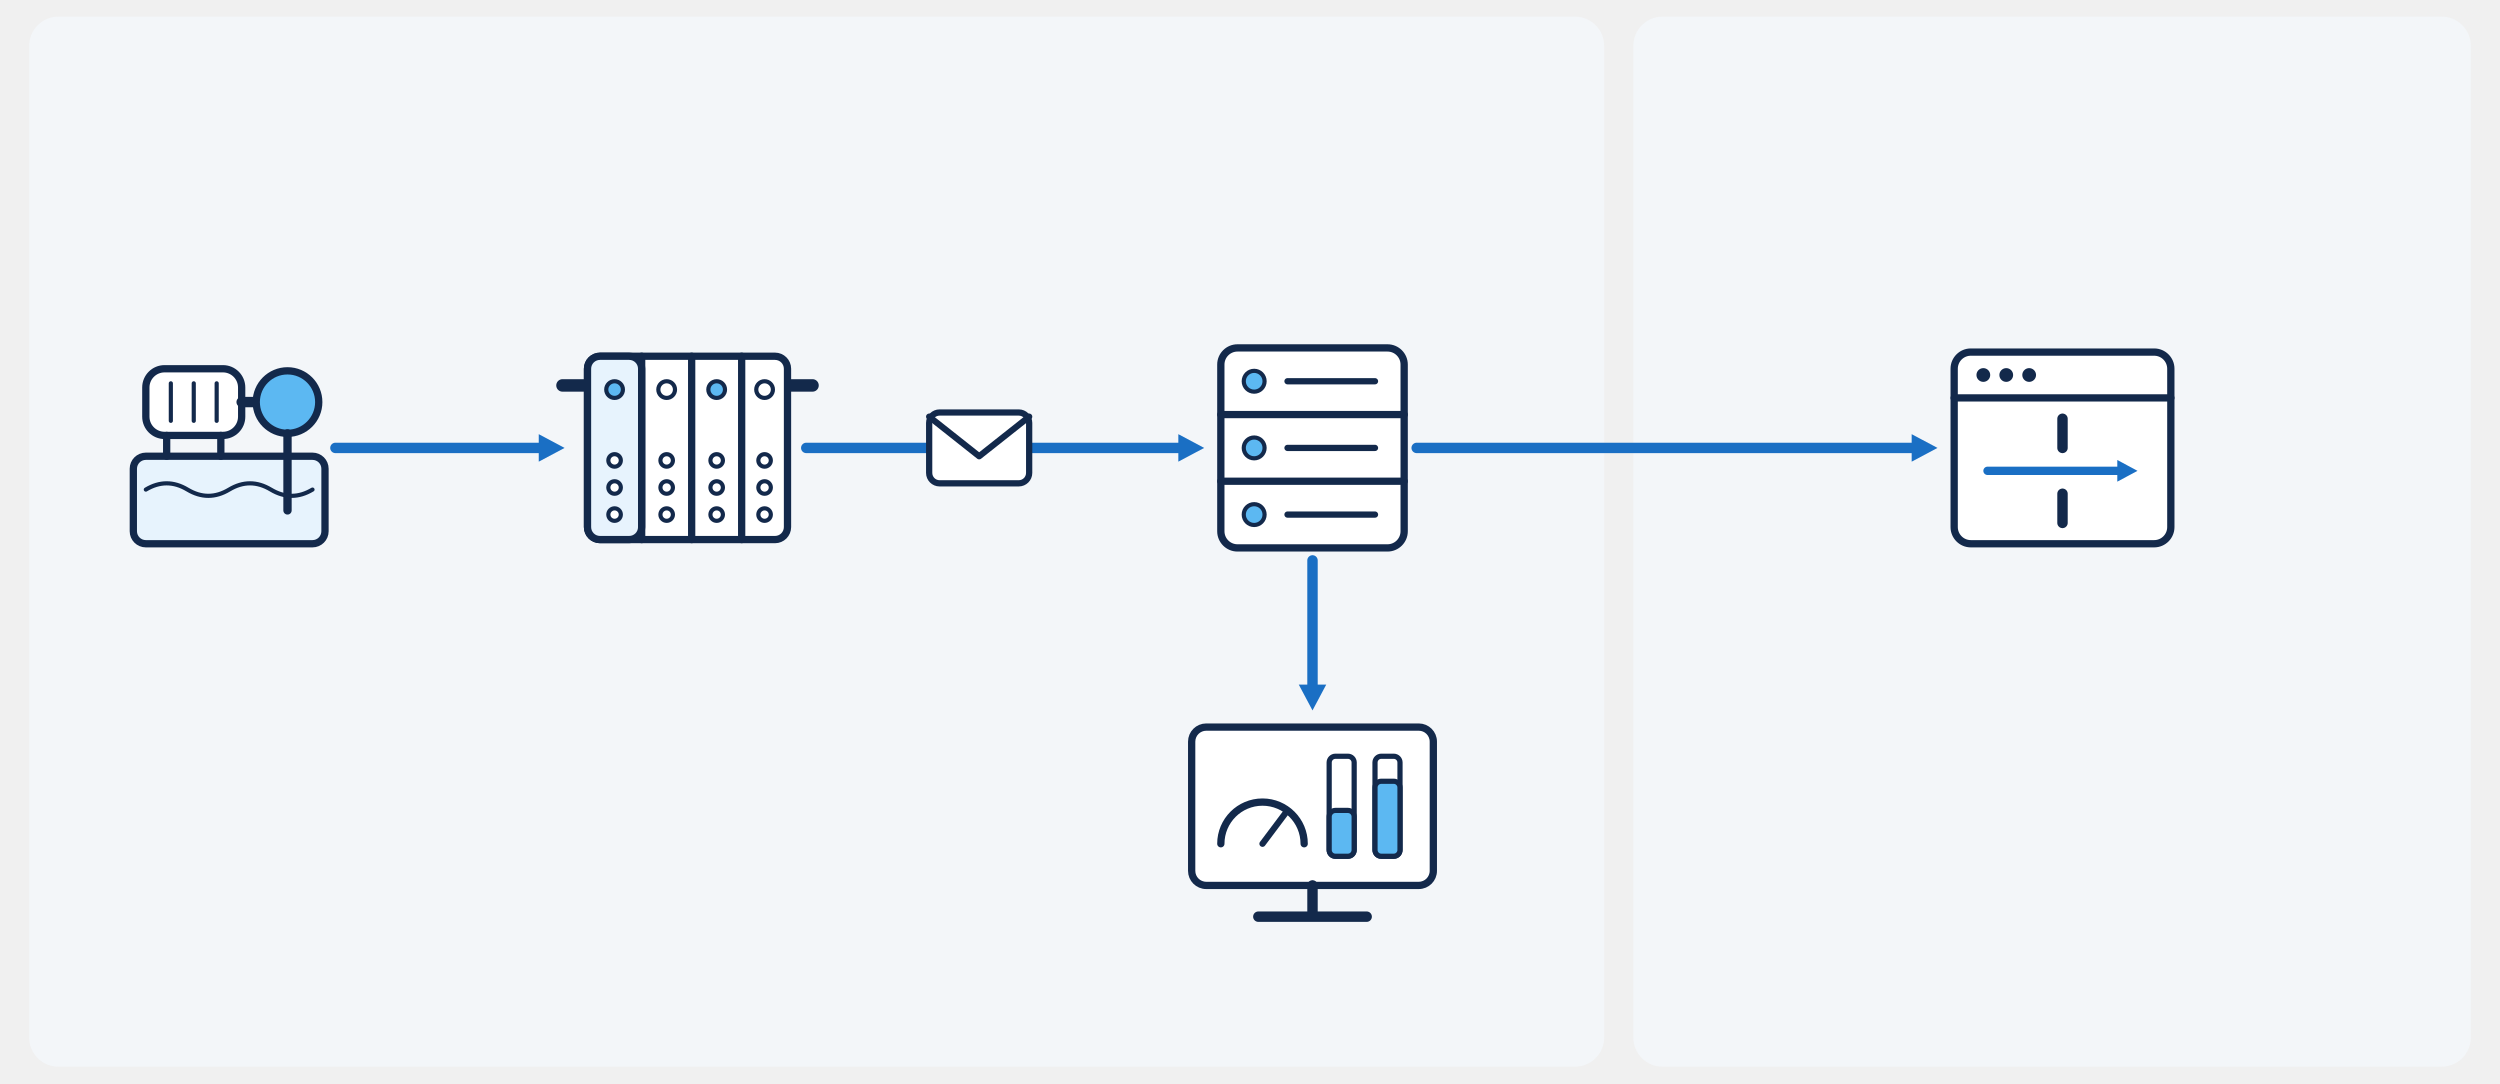
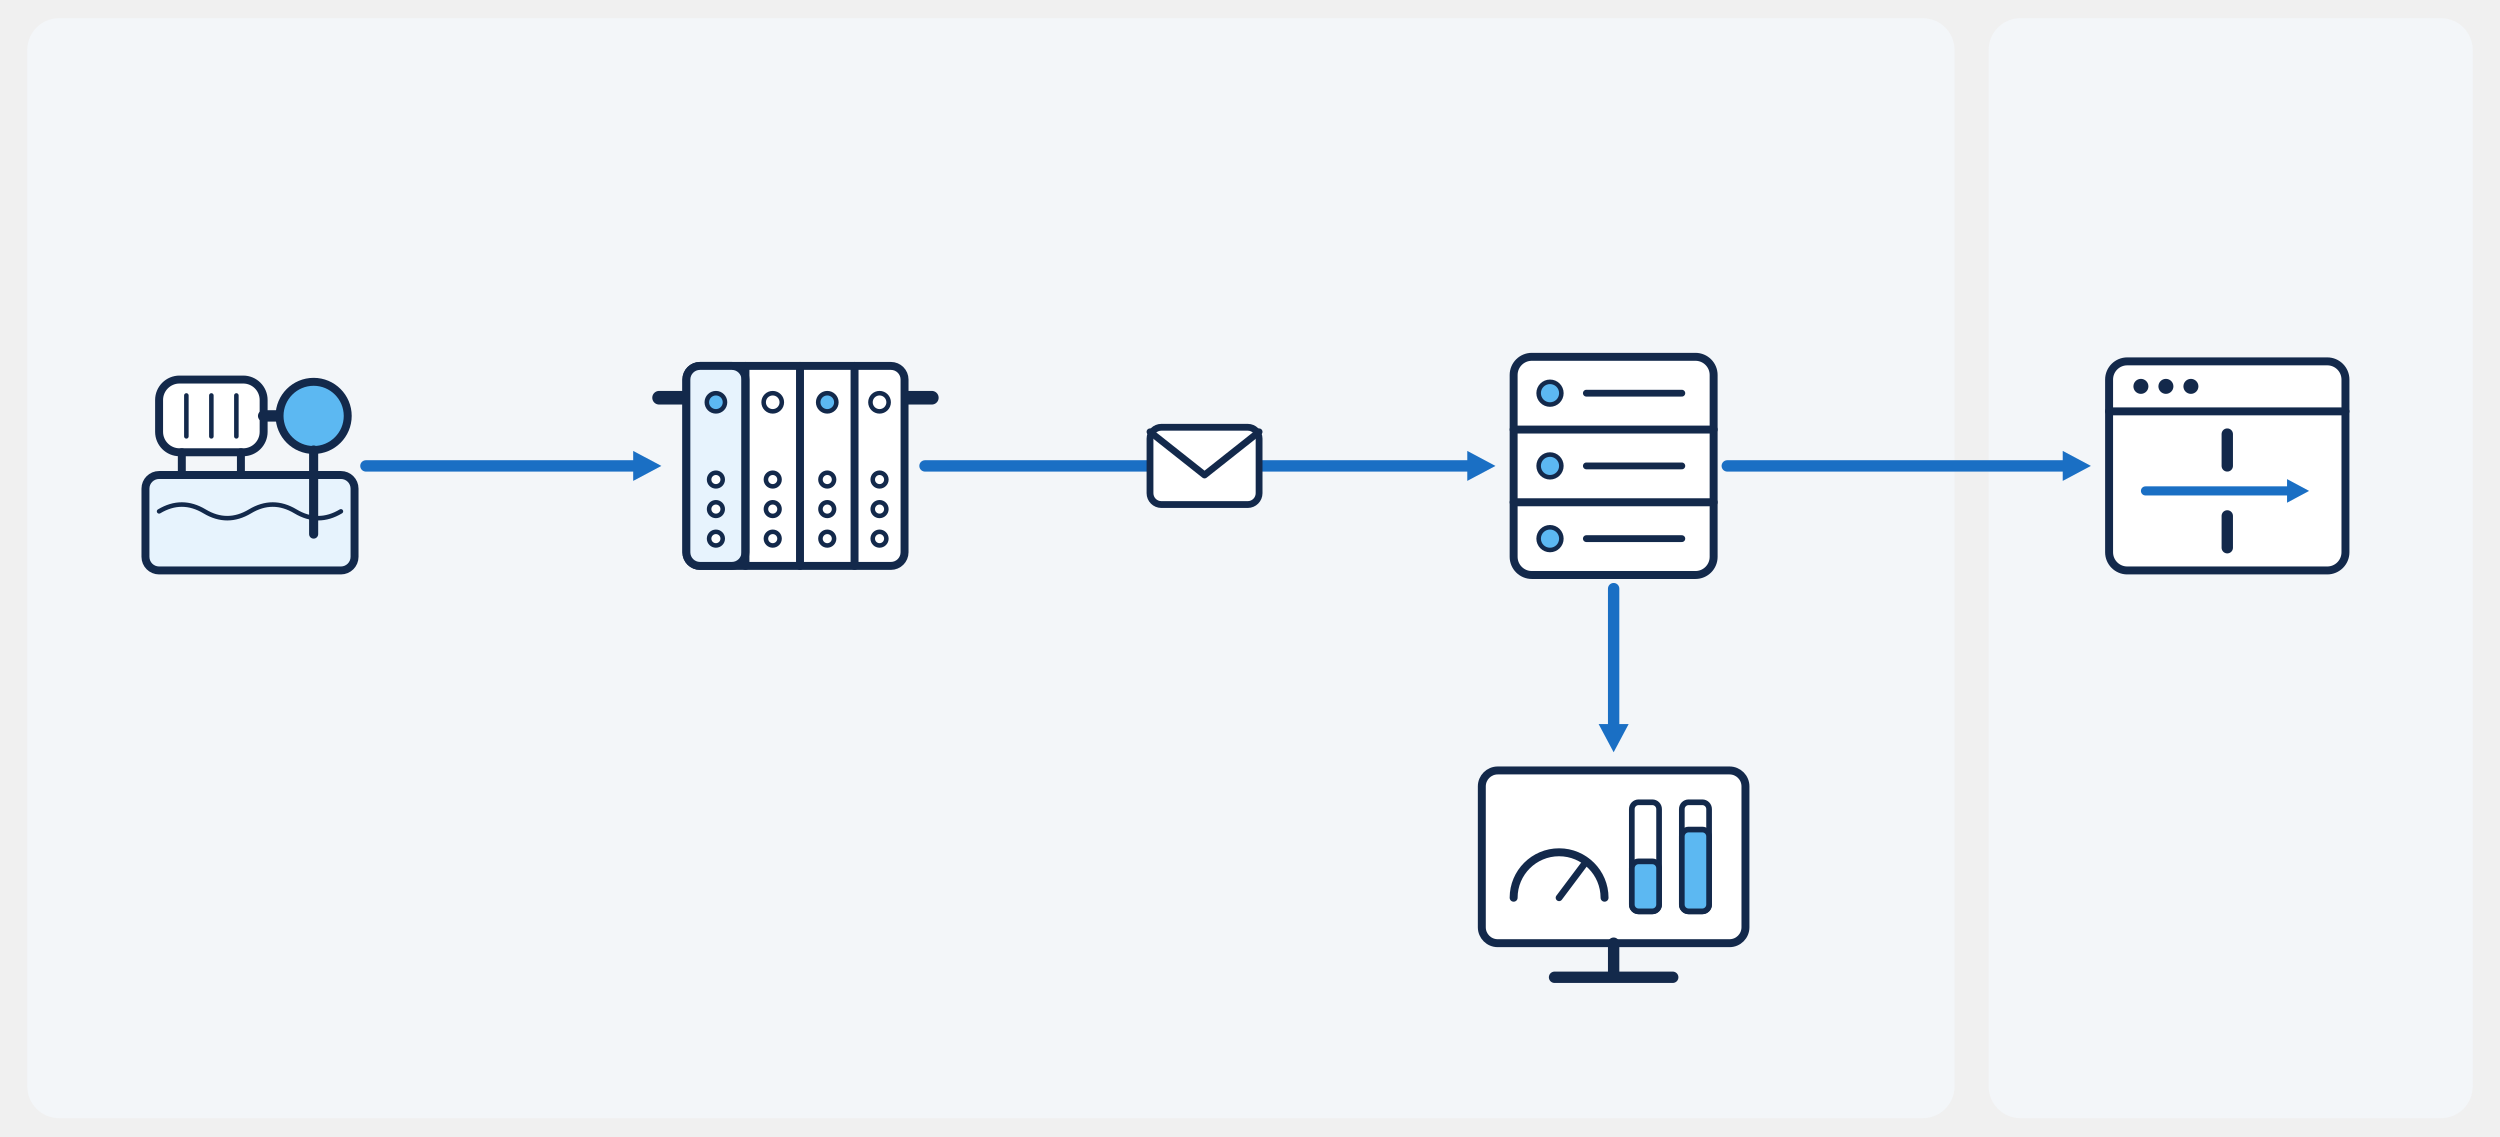
- <svg xmlns="http://www.w3.org/2000/svg" viewBox="0 0 1200 520" width="1200" height="520">
-   <rect x="14" y="8" width="756" height="504" rx="14" ry="14" fill="#F3F6F9" stroke="none" stroke-width="0" stroke-linecap="round" stroke-linejoin="round" />
-   <rect x="784" y="8" width="402" height="504" rx="14" ry="14" fill="#F3F6F9" stroke="none" stroke-width="0" stroke-linecap="round" stroke-linejoin="round" />
-   <path d="M 161.0,215.0 L 261.2,215.0" stroke="#1A6FC4" stroke-width="5" fill="none" stroke-linecap="round" stroke-linejoin="round" />
-   <polygon points="271.0,215.0 258.6,221.6 258.6,208.4" fill="#1A6FC4" stroke="none" stroke-width="0" stroke-linecap="round" stroke-linejoin="round" />
-   <path d="M 387.0,215.0 L 568.2,215.0" stroke="#1A6FC4" stroke-width="5" fill="none" stroke-linecap="round" stroke-linejoin="round" />
-   <polygon points="578.0,215.0 565.6,221.6 565.6,208.4" fill="#1A6FC4" stroke="none" stroke-width="0" stroke-linecap="round" stroke-linejoin="round" />
-   <path d="M 680.0,215.0 L 920.2,215.0" stroke="#1A6FC4" stroke-width="5" fill="none" stroke-linecap="round" stroke-linejoin="round" />
-   <polygon points="930.0,215.0 917.6,221.6 917.6,208.4" fill="#1A6FC4" stroke="none" stroke-width="0" stroke-linecap="round" stroke-linejoin="round" />
-   <path d="M 630.0,269.0 L 630.0,331.2" stroke="#1A6FC4" stroke-width="5" fill="none" stroke-linecap="round" stroke-linejoin="round" />
-   <polygon points="630.0,341.0 623.4,328.6 636.6,328.6" fill="#1A6FC4" stroke="none" stroke-width="0" stroke-linecap="round" stroke-linejoin="round" />
-   <rect x="64" y="219" width="92" height="42" rx="6" ry="6" fill="#E7F3FD" stroke="#13294B" stroke-width="3.5" stroke-linecap="round" stroke-linejoin="round" />
-   <path d="M 70,235 q 10,-6 20,0 t 20,0 t 20,0 t 20,0" stroke="#13294B" stroke-width="2" fill="none" stroke-linecap="round" stroke-linejoin="round" />
-   <rect x="70" y="177" width="46" height="32" rx="9" ry="9" fill="#FFFFFF" stroke="#13294B" stroke-width="3.5" stroke-linecap="round" stroke-linejoin="round" />
-   <line x1="82" y1="184" x2="82" y2="202" stroke="#13294B" stroke-width="2" fill="none" stroke-linecap="round" stroke-linejoin="round" />
-   <line x1="93" y1="184" x2="93" y2="202" stroke="#13294B" stroke-width="2" fill="none" stroke-linecap="round" stroke-linejoin="round" />
-   <line x1="104" y1="184" x2="104" y2="202" stroke="#13294B" stroke-width="2" fill="none" stroke-linecap="round" stroke-linejoin="round" />
-   <line x1="116" y1="193" x2="124" y2="193" stroke="#13294B" stroke-width="5" fill="none" stroke-linecap="round" stroke-linejoin="round" />
-   <circle cx="138" cy="193" r="15" fill="#5CB8F2" stroke="#13294B" stroke-width="3.5" stroke-linecap="round" stroke-linejoin="round" />
-   <line x1="138" y1="208" x2="138" y2="245" stroke="#13294B" stroke-width="4" fill="none" stroke-linecap="round" stroke-linejoin="round" />
-   <line x1="80" y1="209" x2="80" y2="219" stroke="#13294B" stroke-width="3.5" fill="none" stroke-linecap="round" stroke-linejoin="round" />
-   <line x1="106" y1="209" x2="106" y2="219" stroke="#13294B" stroke-width="3.5" fill="none" stroke-linecap="round" stroke-linejoin="round" />
-   <line x1="270" y1="185" x2="390" y2="185" stroke="#13294B" stroke-width="6" fill="none" stroke-linecap="round" stroke-linejoin="round" />
-   <rect x="282" y="171" width="96" height="88" rx="6" ry="6" fill="#FFFFFF" stroke="#13294B" stroke-width="3.5" stroke-linecap="round" stroke-linejoin="round" />
-   <rect x="282" y="171" width="26" height="88" rx="6" ry="6" fill="#E7F3FD" stroke="#13294B" stroke-width="3.5" stroke-linecap="round" stroke-linejoin="round" />
-   <line x1="308" y1="171" x2="308" y2="259" stroke="#13294B" stroke-width="3.5" fill="none" stroke-linecap="round" stroke-linejoin="round" />
-   <line x1="332" y1="171" x2="332" y2="259" stroke="#13294B" stroke-width="3.5" fill="none" stroke-linecap="round" stroke-linejoin="round" />
-   <line x1="356" y1="171" x2="356" y2="259" stroke="#13294B" stroke-width="3.5" fill="none" stroke-linecap="round" stroke-linejoin="round" />
-   <circle cx="295" cy="187" r="4" fill="#5CB8F2" stroke="#13294B" stroke-width="2" stroke-linecap="round" stroke-linejoin="round" />
-   <circle cx="295" cy="221" r="3" fill="#FFFFFF" stroke="#13294B" stroke-width="2" stroke-linecap="round" stroke-linejoin="round" />
-   <circle cx="295" cy="234" r="3" fill="#FFFFFF" stroke="#13294B" stroke-width="2" stroke-linecap="round" stroke-linejoin="round" />
-   <circle cx="295" cy="247" r="3" fill="#FFFFFF" stroke="#13294B" stroke-width="2" stroke-linecap="round" stroke-linejoin="round" />
-   <circle cx="320" cy="187" r="4" fill="#FFFFFF" stroke="#13294B" stroke-width="2" stroke-linecap="round" stroke-linejoin="round" />
-   <circle cx="320" cy="221" r="3" fill="#FFFFFF" stroke="#13294B" stroke-width="2" stroke-linecap="round" stroke-linejoin="round" />
-   <circle cx="320" cy="234" r="3" fill="#FFFFFF" stroke="#13294B" stroke-width="2" stroke-linecap="round" stroke-linejoin="round" />
-   <circle cx="320" cy="247" r="3" fill="#FFFFFF" stroke="#13294B" stroke-width="2" stroke-linecap="round" stroke-linejoin="round" />
-   <circle cx="344" cy="187" r="4" fill="#5CB8F2" stroke="#13294B" stroke-width="2" stroke-linecap="round" stroke-linejoin="round" />
-   <circle cx="344" cy="221" r="3" fill="#FFFFFF" stroke="#13294B" stroke-width="2" stroke-linecap="round" stroke-linejoin="round" />
-   <circle cx="344" cy="234" r="3" fill="#FFFFFF" stroke="#13294B" stroke-width="2" stroke-linecap="round" stroke-linejoin="round" />
-   <circle cx="344" cy="247" r="3" fill="#FFFFFF" stroke="#13294B" stroke-width="2" stroke-linecap="round" stroke-linejoin="round" />
-   <circle cx="367" cy="187" r="4" fill="#FFFFFF" stroke="#13294B" stroke-width="2" stroke-linecap="round" stroke-linejoin="round" />
-   <circle cx="367" cy="221" r="3" fill="#FFFFFF" stroke="#13294B" stroke-width="2" stroke-linecap="round" stroke-linejoin="round" />
-   <circle cx="367" cy="234" r="3" fill="#FFFFFF" stroke="#13294B" stroke-width="2" stroke-linecap="round" stroke-linejoin="round" />
-   <circle cx="367" cy="247" r="3" fill="#FFFFFF" stroke="#13294B" stroke-width="2" stroke-linecap="round" stroke-linejoin="round" />
-   <rect x="446" y="198" width="48" height="34" rx="5" ry="5" fill="#FFFFFF" stroke="#13294B" stroke-width="3" stroke-linecap="round" stroke-linejoin="round" />
-   <path d="M 446,200 L 470,219 L 494,200" stroke="#13294B" stroke-width="3" fill="none" stroke-linecap="round" stroke-linejoin="round" />
-   <rect x="586" y="167" width="88" height="96" rx="8" ry="8" fill="#FFFFFF" stroke="#13294B" stroke-width="3.5" stroke-linecap="round" stroke-linejoin="round" />
-   <line x1="586" y1="199" x2="674" y2="199" stroke="#13294B" stroke-width="3.5" fill="none" stroke-linecap="round" stroke-linejoin="round" />
-   <line x1="586" y1="231" x2="674" y2="231" stroke="#13294B" stroke-width="3.5" fill="none" stroke-linecap="round" stroke-linejoin="round" />
-   <circle cx="602" cy="183" r="5" fill="#5CB8F2" stroke="#13294B" stroke-width="2" stroke-linecap="round" stroke-linejoin="round" />
-   <line x1="618" y1="183" x2="660" y2="183" stroke="#13294B" stroke-width="3" fill="none" stroke-linecap="round" stroke-linejoin="round" />
-   <circle cx="602" cy="215" r="5" fill="#5CB8F2" stroke="#13294B" stroke-width="2" stroke-linecap="round" stroke-linejoin="round" />
-   <line x1="618" y1="215" x2="660" y2="215" stroke="#13294B" stroke-width="3" fill="none" stroke-linecap="round" stroke-linejoin="round" />
-   <circle cx="602" cy="247" r="5" fill="#5CB8F2" stroke="#13294B" stroke-width="2" stroke-linecap="round" stroke-linejoin="round" />
-   <line x1="618" y1="247" x2="660" y2="247" stroke="#13294B" stroke-width="3" fill="none" stroke-linecap="round" stroke-linejoin="round" />
-   <rect x="572" y="349" width="116" height="76" rx="7" ry="7" fill="#FFFFFF" stroke="#13294B" stroke-width="3.5" stroke-linecap="round" stroke-linejoin="round" />
-   <line x1="630" y1="425" x2="630" y2="439" stroke="#13294B" stroke-width="5" fill="none" stroke-linecap="round" stroke-linejoin="round" />
-   <line x1="604" y1="440" x2="656" y2="440" stroke="#13294B" stroke-width="5" fill="none" stroke-linecap="round" stroke-linejoin="round" />
-   <path d="M 586,405 A 20 20 0 0 1 626,405" stroke="#13294B" stroke-width="3.5" fill="none" stroke-linecap="round" stroke-linejoin="round" />
-   <line x1="606" y1="405" x2="618" y2="389" stroke="#13294B" stroke-width="3" fill="none" stroke-linecap="round" stroke-linejoin="round" />
-   <rect x="638" y="363" width="12" height="48" rx="3" ry="3" fill="#FFFFFF" stroke="#13294B" stroke-width="2.5" stroke-linecap="round" stroke-linejoin="round" />
-   <rect x="638" y="389" width="12" height="22" rx="3" ry="3" fill="#5CB8F2" stroke="#13294B" stroke-width="2.5" stroke-linecap="round" stroke-linejoin="round" />
-   <rect x="660" y="363" width="12" height="48" rx="3" ry="3" fill="#FFFFFF" stroke="#13294B" stroke-width="2.5" stroke-linecap="round" stroke-linejoin="round" />
-   <rect x="660" y="375" width="12" height="36" rx="3" ry="3" fill="#5CB8F2" stroke="#13294B" stroke-width="2.5" stroke-linecap="round" stroke-linejoin="round" />
-   <rect x="938" y="169" width="104" height="92" rx="8" ry="8" fill="#FFFFFF" stroke="#13294B" stroke-width="3.5" stroke-linecap="round" stroke-linejoin="round" />
-   <line x1="938" y1="191" x2="1042" y2="191" stroke="#13294B" stroke-width="3.5" fill="none" stroke-linecap="round" stroke-linejoin="round" />
-   <circle cx="952" cy="180" r="2.8" fill="#13294B" stroke="#13294B" stroke-width="1" stroke-linecap="round" stroke-linejoin="round" />
-   <circle cx="963" cy="180" r="2.8" fill="#13294B" stroke="#13294B" stroke-width="1" stroke-linecap="round" stroke-linejoin="round" />
-   <circle cx="974" cy="180" r="2.8" fill="#13294B" stroke="#13294B" stroke-width="1" stroke-linecap="round" stroke-linejoin="round" />
-   <line x1="990" y1="201" x2="990" y2="215" stroke="#13294B" stroke-width="5" fill="none" stroke-linecap="round" stroke-linejoin="round" />
-   <line x1="990" y1="237" x2="990" y2="251" stroke="#13294B" stroke-width="5" fill="none" stroke-linecap="round" stroke-linejoin="round" />
-   <path d="M 954.0,226.0 L 1018.3,226.0" stroke="#1A6FC4" stroke-width="4" fill="none" stroke-linecap="round" stroke-linejoin="round" />
-   <polygon points="1026.0,226.0 1016.3,231.2 1016.3,220.8" fill="#1A6FC4" stroke="none" stroke-width="0" stroke-linecap="round" stroke-linejoin="round" />
+ <svg xmlns="http://www.w3.org/2000/svg" viewBox="0 0 1100 500" width="1100" height="500">
+   <rect x="12" y="8" width="848" height="484" rx="14" ry="14" fill="#F3F6F9" stroke="none" stroke-width="0" stroke-linecap="round" stroke-linejoin="round" />
+   <rect x="875" y="8" width="213" height="484" rx="14" ry="14" fill="#F3F6F9" stroke="none" stroke-width="0" stroke-linecap="round" stroke-linejoin="round" />
+   <path d="M 161.0,205.0 L 281.2,205.0" stroke="#1A6FC4" stroke-width="5" fill="none" stroke-linecap="round" stroke-linejoin="round" />
+   <polygon points="291.0,205.0 278.6,211.6 278.6,198.4" fill="#1A6FC4" stroke="none" stroke-width="0" stroke-linecap="round" stroke-linejoin="round" />
+   <path d="M 407.0,205.0 L 648.2,205.0" stroke="#1A6FC4" stroke-width="5" fill="none" stroke-linecap="round" stroke-linejoin="round" />
+   <polygon points="658.0,205.0 645.6,211.6 645.6,198.4" fill="#1A6FC4" stroke="none" stroke-width="0" stroke-linecap="round" stroke-linejoin="round" />
+   <path d="M 760.0,205.0 L 910.2,205.0" stroke="#1A6FC4" stroke-width="5" fill="none" stroke-linecap="round" stroke-linejoin="round" />
+   <polygon points="920.0,205.0 907.6,211.6 907.6,198.4" fill="#1A6FC4" stroke="none" stroke-width="0" stroke-linecap="round" stroke-linejoin="round" />
+   <path d="M 710.0,259.0 L 710.0,321.2" stroke="#1A6FC4" stroke-width="5" fill="none" stroke-linecap="round" stroke-linejoin="round" />
+   <polygon points="710.0,331.0 703.4,318.6 716.6,318.6" fill="#1A6FC4" stroke="none" stroke-width="0" stroke-linecap="round" stroke-linejoin="round" />
+   <rect x="64" y="209" width="92" height="42" rx="6" ry="6" fill="#E7F3FD" stroke="#13294B" stroke-width="3.5" stroke-linecap="round" stroke-linejoin="round" />
+   <path d="M 70,225 q 10,-6 20,0 t 20,0 t 20,0 t 20,0" stroke="#13294B" stroke-width="2" fill="none" stroke-linecap="round" stroke-linejoin="round" />
+   <rect x="70" y="167" width="46" height="32" rx="9" ry="9" fill="#FFFFFF" stroke="#13294B" stroke-width="3.5" stroke-linecap="round" stroke-linejoin="round" />
+   <line x1="82" y1="174" x2="82" y2="192" stroke="#13294B" stroke-width="2" fill="none" stroke-linecap="round" stroke-linejoin="round" />
+   <line x1="93" y1="174" x2="93" y2="192" stroke="#13294B" stroke-width="2" fill="none" stroke-linecap="round" stroke-linejoin="round" />
+   <line x1="104" y1="174" x2="104" y2="192" stroke="#13294B" stroke-width="2" fill="none" stroke-linecap="round" stroke-linejoin="round" />
+   <line x1="116" y1="183" x2="124" y2="183" stroke="#13294B" stroke-width="5" fill="none" stroke-linecap="round" stroke-linejoin="round" />
+   <circle cx="138" cy="183" r="15" fill="#5CB8F2" stroke="#13294B" stroke-width="3.5" stroke-linecap="round" stroke-linejoin="round" />
+   <line x1="138" y1="198" x2="138" y2="235" stroke="#13294B" stroke-width="4" fill="none" stroke-linecap="round" stroke-linejoin="round" />
+   <line x1="80" y1="199" x2="80" y2="209" stroke="#13294B" stroke-width="3.5" fill="none" stroke-linecap="round" stroke-linejoin="round" />
+   <line x1="106" y1="199" x2="106" y2="209" stroke="#13294B" stroke-width="3.5" fill="none" stroke-linecap="round" stroke-linejoin="round" />
+   <line x1="290" y1="175" x2="410" y2="175" stroke="#13294B" stroke-width="6" fill="none" stroke-linecap="round" stroke-linejoin="round" />
+   <rect x="302" y="161" width="96" height="88" rx="6" ry="6" fill="#FFFFFF" stroke="#13294B" stroke-width="3.5" stroke-linecap="round" stroke-linejoin="round" />
+   <rect x="302" y="161" width="26" height="88" rx="6" ry="6" fill="#E7F3FD" stroke="#13294B" stroke-width="3.5" stroke-linecap="round" stroke-linejoin="round" />
+   <line x1="328" y1="161" x2="328" y2="249" stroke="#13294B" stroke-width="3.5" fill="none" stroke-linecap="round" stroke-linejoin="round" />
+   <line x1="352" y1="161" x2="352" y2="249" stroke="#13294B" stroke-width="3.5" fill="none" stroke-linecap="round" stroke-linejoin="round" />
+   <line x1="376" y1="161" x2="376" y2="249" stroke="#13294B" stroke-width="3.5" fill="none" stroke-linecap="round" stroke-linejoin="round" />
+   <circle cx="315" cy="177" r="4" fill="#5CB8F2" stroke="#13294B" stroke-width="2" stroke-linecap="round" stroke-linejoin="round" />
+   <circle cx="315" cy="211" r="3" fill="#FFFFFF" stroke="#13294B" stroke-width="2" stroke-linecap="round" stroke-linejoin="round" />
+   <circle cx="315" cy="224" r="3" fill="#FFFFFF" stroke="#13294B" stroke-width="2" stroke-linecap="round" stroke-linejoin="round" />
+   <circle cx="315" cy="237" r="3" fill="#FFFFFF" stroke="#13294B" stroke-width="2" stroke-linecap="round" stroke-linejoin="round" />
+   <circle cx="340" cy="177" r="4" fill="#FFFFFF" stroke="#13294B" stroke-width="2" stroke-linecap="round" stroke-linejoin="round" />
+   <circle cx="340" cy="211" r="3" fill="#FFFFFF" stroke="#13294B" stroke-width="2" stroke-linecap="round" stroke-linejoin="round" />
+   <circle cx="340" cy="224" r="3" fill="#FFFFFF" stroke="#13294B" stroke-width="2" stroke-linecap="round" stroke-linejoin="round" />
+   <circle cx="340" cy="237" r="3" fill="#FFFFFF" stroke="#13294B" stroke-width="2" stroke-linecap="round" stroke-linejoin="round" />
+   <circle cx="364" cy="177" r="4" fill="#5CB8F2" stroke="#13294B" stroke-width="2" stroke-linecap="round" stroke-linejoin="round" />
+   <circle cx="364" cy="211" r="3" fill="#FFFFFF" stroke="#13294B" stroke-width="2" stroke-linecap="round" stroke-linejoin="round" />
+   <circle cx="364" cy="224" r="3" fill="#FFFFFF" stroke="#13294B" stroke-width="2" stroke-linecap="round" stroke-linejoin="round" />
+   <circle cx="364" cy="237" r="3" fill="#FFFFFF" stroke="#13294B" stroke-width="2" stroke-linecap="round" stroke-linejoin="round" />
+   <circle cx="387" cy="177" r="4" fill="#FFFFFF" stroke="#13294B" stroke-width="2" stroke-linecap="round" stroke-linejoin="round" />
+   <circle cx="387" cy="211" r="3" fill="#FFFFFF" stroke="#13294B" stroke-width="2" stroke-linecap="round" stroke-linejoin="round" />
+   <circle cx="387" cy="224" r="3" fill="#FFFFFF" stroke="#13294B" stroke-width="2" stroke-linecap="round" stroke-linejoin="round" />
+   <circle cx="387" cy="237" r="3" fill="#FFFFFF" stroke="#13294B" stroke-width="2" stroke-linecap="round" stroke-linejoin="round" />
+   <rect x="506" y="188" width="48" height="34" rx="5" ry="5" fill="#FFFFFF" stroke="#13294B" stroke-width="3" stroke-linecap="round" stroke-linejoin="round" />
+   <path d="M 506,190 L 530,209 L 554,190" stroke="#13294B" stroke-width="3" fill="none" stroke-linecap="round" stroke-linejoin="round" />
+   <rect x="666" y="157" width="88" height="96" rx="8" ry="8" fill="#FFFFFF" stroke="#13294B" stroke-width="3.5" stroke-linecap="round" stroke-linejoin="round" />
+   <line x1="666" y1="189" x2="754" y2="189" stroke="#13294B" stroke-width="3.5" fill="none" stroke-linecap="round" stroke-linejoin="round" />
+   <line x1="666" y1="221" x2="754" y2="221" stroke="#13294B" stroke-width="3.5" fill="none" stroke-linecap="round" stroke-linejoin="round" />
+   <circle cx="682" cy="173" r="5" fill="#5CB8F2" stroke="#13294B" stroke-width="2" stroke-linecap="round" stroke-linejoin="round" />
+   <line x1="698" y1="173" x2="740" y2="173" stroke="#13294B" stroke-width="3" fill="none" stroke-linecap="round" stroke-linejoin="round" />
+   <circle cx="682" cy="205" r="5" fill="#5CB8F2" stroke="#13294B" stroke-width="2" stroke-linecap="round" stroke-linejoin="round" />
+   <line x1="698" y1="205" x2="740" y2="205" stroke="#13294B" stroke-width="3" fill="none" stroke-linecap="round" stroke-linejoin="round" />
+   <circle cx="682" cy="237" r="5" fill="#5CB8F2" stroke="#13294B" stroke-width="2" stroke-linecap="round" stroke-linejoin="round" />
+   <line x1="698" y1="237" x2="740" y2="237" stroke="#13294B" stroke-width="3" fill="none" stroke-linecap="round" stroke-linejoin="round" />
+   <rect x="652" y="339" width="116" height="76" rx="7" ry="7" fill="#FFFFFF" stroke="#13294B" stroke-width="3.5" stroke-linecap="round" stroke-linejoin="round" />
+   <line x1="710" y1="415" x2="710" y2="429" stroke="#13294B" stroke-width="5" fill="none" stroke-linecap="round" stroke-linejoin="round" />
+   <line x1="684" y1="430" x2="736" y2="430" stroke="#13294B" stroke-width="5" fill="none" stroke-linecap="round" stroke-linejoin="round" />
+   <path d="M 666,395 A 20 20 0 0 1 706,395" stroke="#13294B" stroke-width="3.5" fill="none" stroke-linecap="round" stroke-linejoin="round" />
+   <line x1="686" y1="395" x2="698" y2="379" stroke="#13294B" stroke-width="3" fill="none" stroke-linecap="round" stroke-linejoin="round" />
+   <rect x="718" y="353" width="12" height="48" rx="3" ry="3" fill="#FFFFFF" stroke="#13294B" stroke-width="2.5" stroke-linecap="round" stroke-linejoin="round" />
+   <rect x="718" y="379" width="12" height="22" rx="3" ry="3" fill="#5CB8F2" stroke="#13294B" stroke-width="2.5" stroke-linecap="round" stroke-linejoin="round" />
+   <rect x="740" y="353" width="12" height="48" rx="3" ry="3" fill="#FFFFFF" stroke="#13294B" stroke-width="2.5" stroke-linecap="round" stroke-linejoin="round" />
+   <rect x="740" y="365" width="12" height="36" rx="3" ry="3" fill="#5CB8F2" stroke="#13294B" stroke-width="2.5" stroke-linecap="round" stroke-linejoin="round" />
+   <rect x="928" y="159" width="104" height="92" rx="8" ry="8" fill="#FFFFFF" stroke="#13294B" stroke-width="3.5" stroke-linecap="round" stroke-linejoin="round" />
+   <line x1="928" y1="181" x2="1032" y2="181" stroke="#13294B" stroke-width="3.5" fill="none" stroke-linecap="round" stroke-linejoin="round" />
+   <circle cx="942" cy="170" r="2.8" fill="#13294B" stroke="#13294B" stroke-width="1" stroke-linecap="round" stroke-linejoin="round" />
+   <circle cx="953" cy="170" r="2.8" fill="#13294B" stroke="#13294B" stroke-width="1" stroke-linecap="round" stroke-linejoin="round" />
+   <circle cx="964" cy="170" r="2.8" fill="#13294B" stroke="#13294B" stroke-width="1" stroke-linecap="round" stroke-linejoin="round" />
+   <line x1="980" y1="191" x2="980" y2="205" stroke="#13294B" stroke-width="5" fill="none" stroke-linecap="round" stroke-linejoin="round" />
+   <line x1="980" y1="227" x2="980" y2="241" stroke="#13294B" stroke-width="5" fill="none" stroke-linecap="round" stroke-linejoin="round" />
+   <path d="M 944.0,216.0 L 1008.3,216.0" stroke="#1A6FC4" stroke-width="4" fill="none" stroke-linecap="round" stroke-linejoin="round" />
+   <polygon points="1016.0,216.0 1006.3,221.2 1006.3,210.8" fill="#1A6FC4" stroke="none" stroke-width="0" stroke-linecap="round" stroke-linejoin="round" />
</svg>
